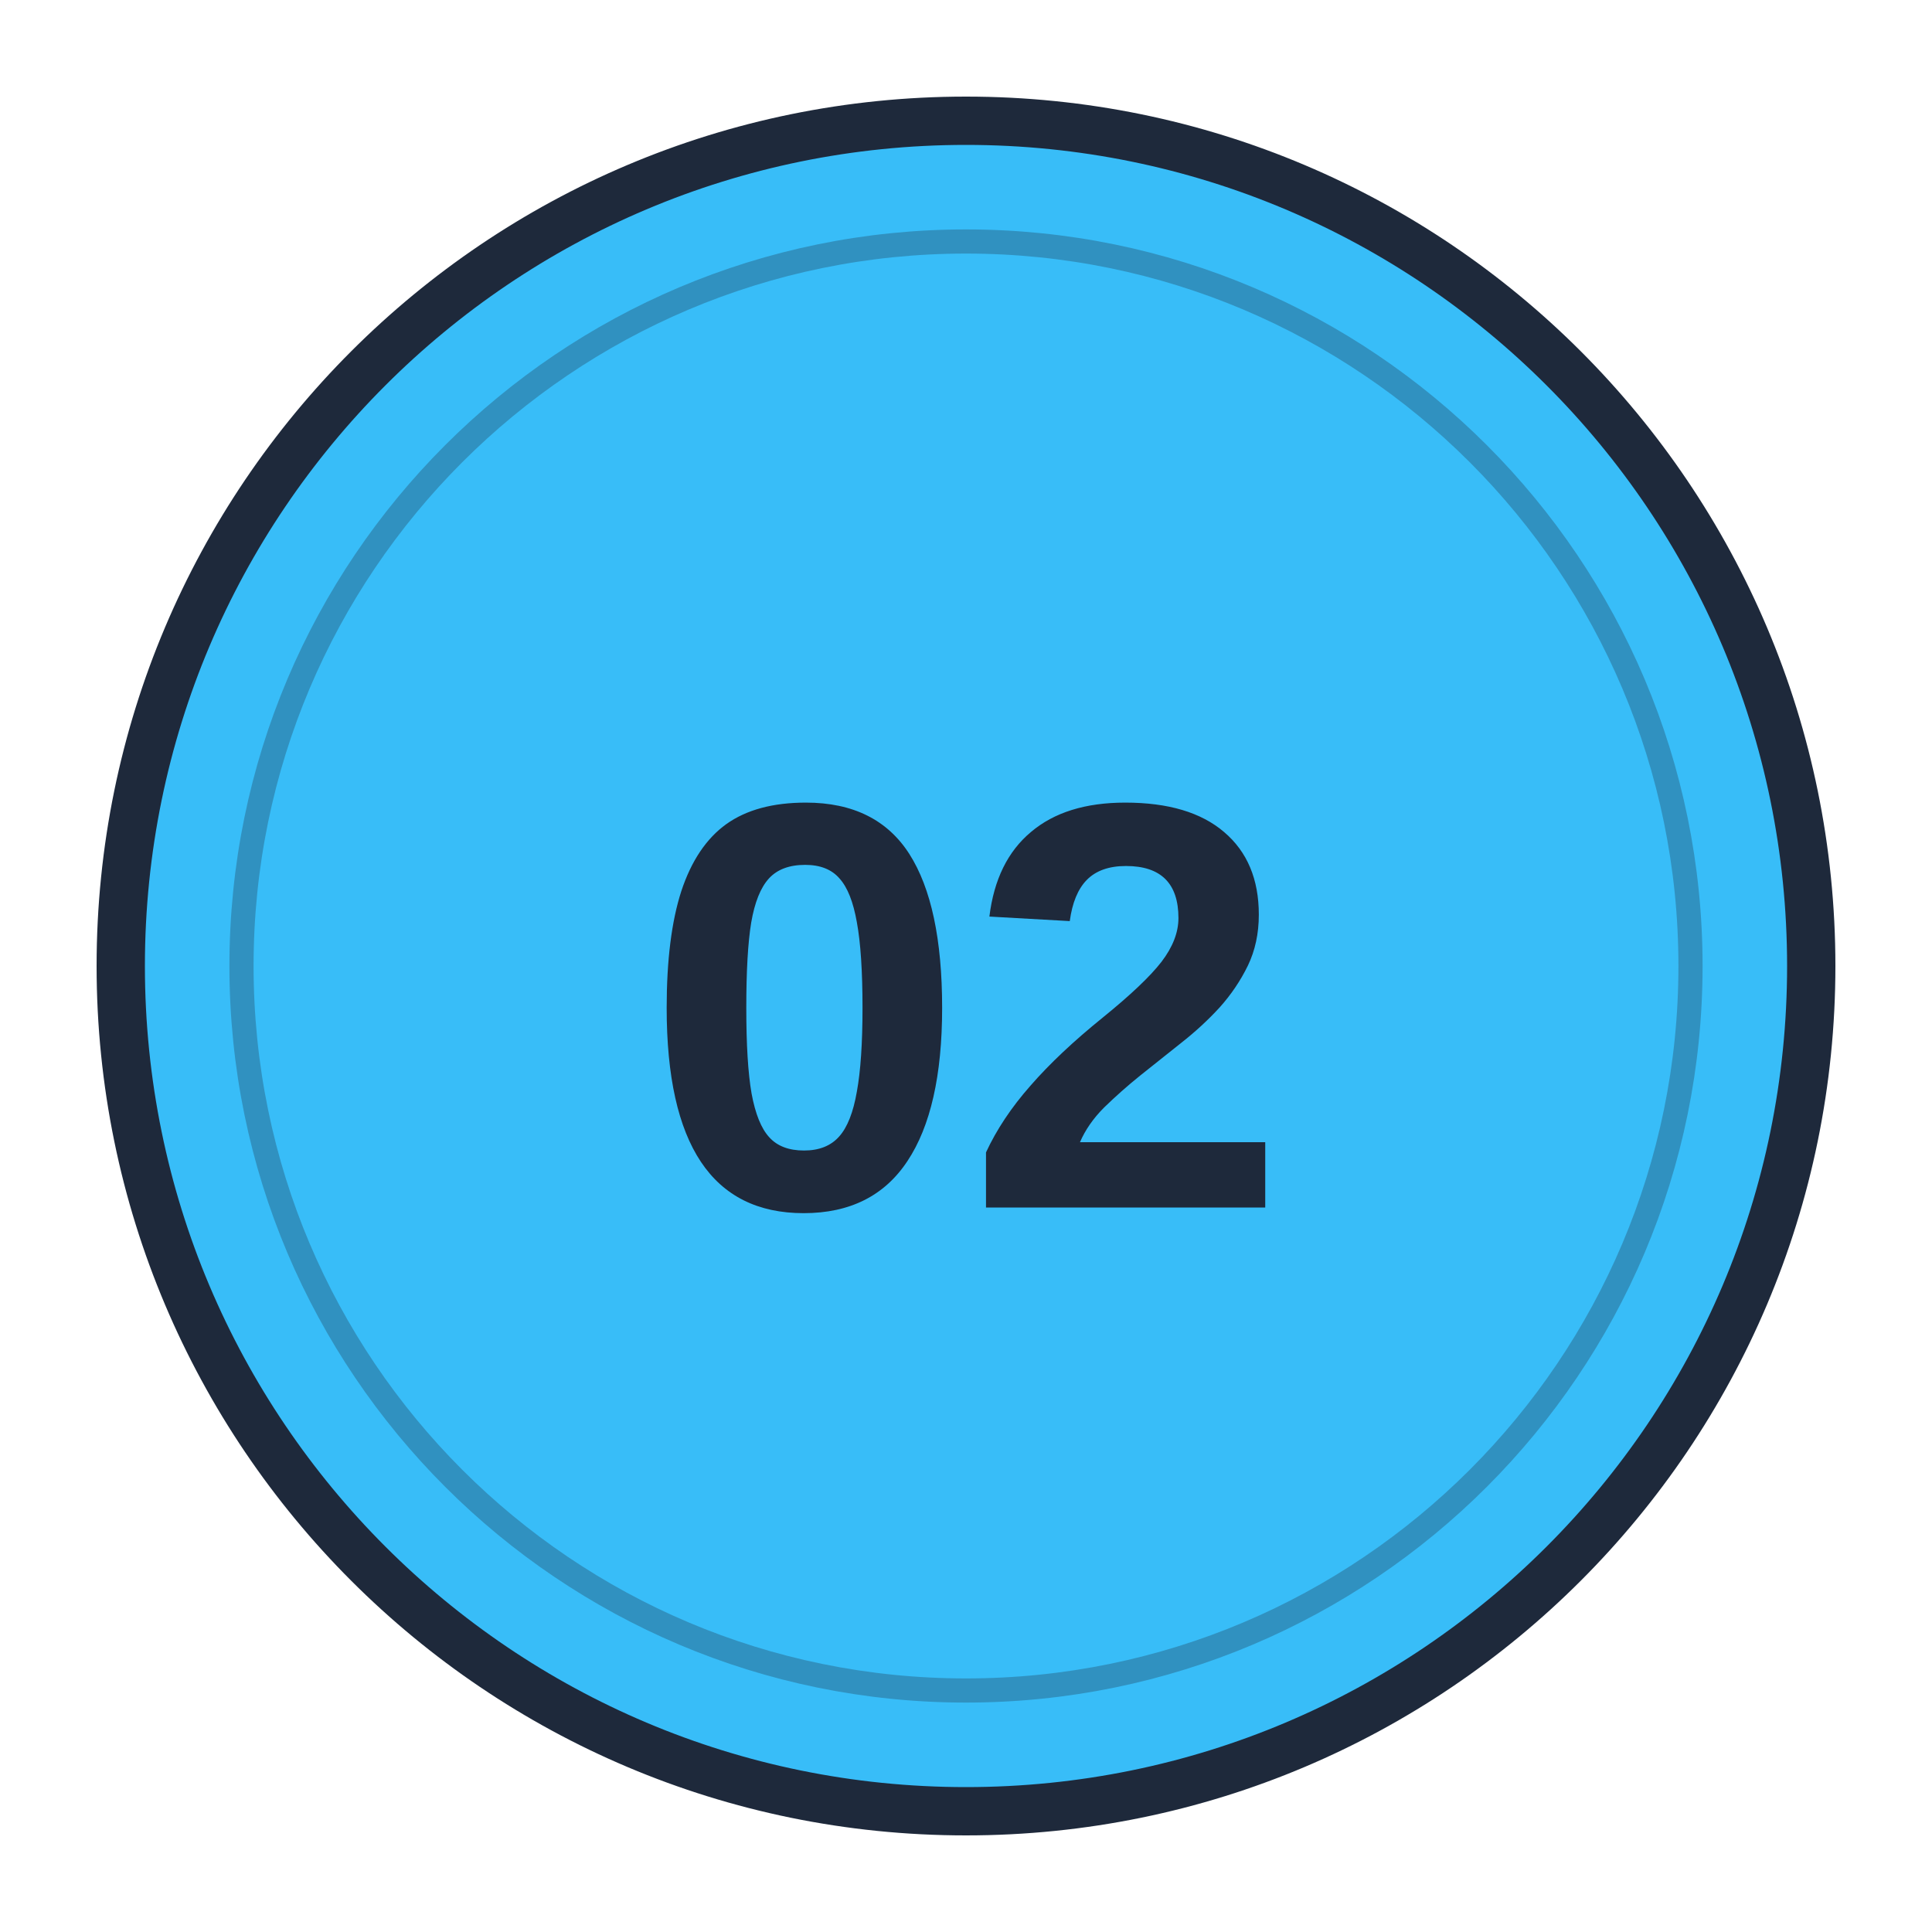
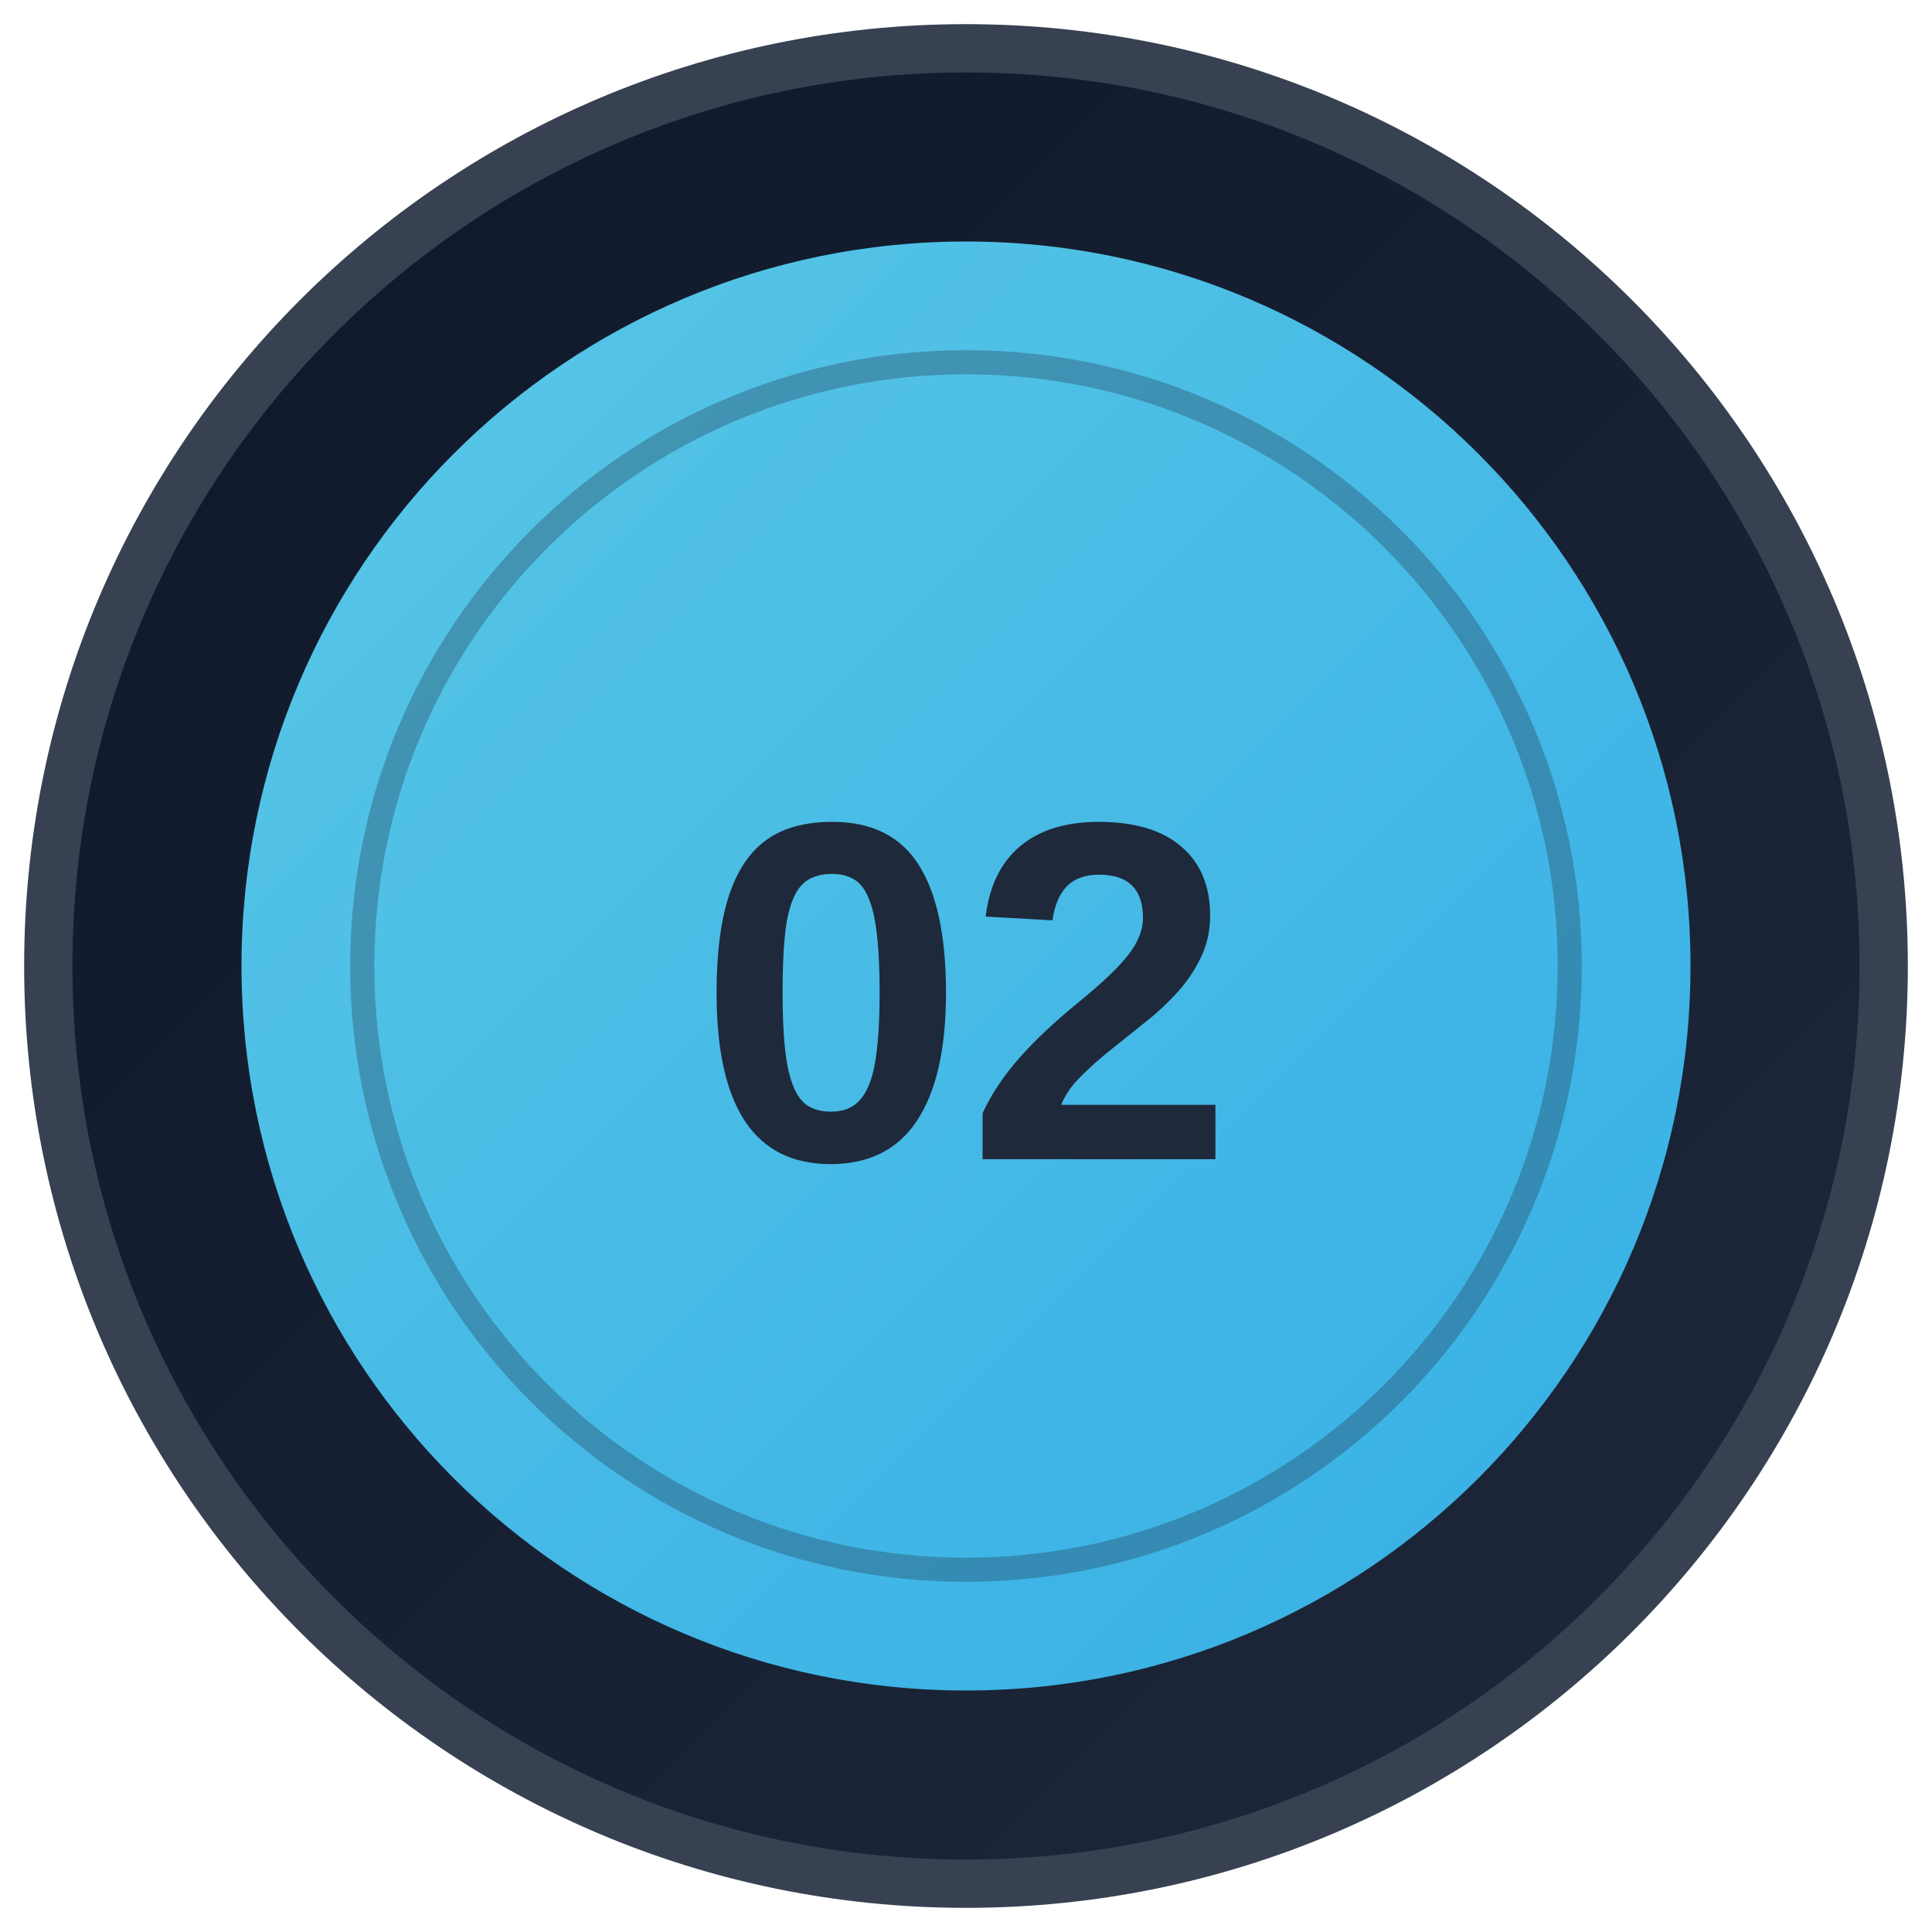
<svg xmlns="http://www.w3.org/2000/svg" width="80" height="80">
-   <circle cx="40" cy="40" r="35" fill="#38bdf8" stroke="#1e293b" stroke-width="2" />
-   <text x="40" y="50" fill="#1e293b" font-family="Arial, sans-serif" font-size="24" font-weight="bold" text-anchor="middle">02</text>
-   <circle cx="40" cy="40" r="30" fill="none" stroke="#1e293b" stroke-width="1" opacity="0.3" />
+   <defs>
+     <linearGradient id="darkBg02" x1="0%" y1="0%" x2="100%" y2="100%">
+       <stop offset="0%" style="stop-color:#0f172a;stop-opacity:1" />
+       <stop offset="100%" style="stop-color:#1e293b;stop-opacity:1" />
+     </linearGradient>
+     <linearGradient id="weekGradient02" x1="0%" y1="0%" x2="100%" y2="100%">
+       <stop offset="0%" style="stop-color:#61DAFB;stop-opacity:1" />
+       <stop offset="100%" style="stop-color:#38bdf8;stop-opacity:1" />
+     </linearGradient>
+   </defs>
+   <circle cx="40" cy="40" r="38" fill="url(#darkBg02)" stroke="#374151" stroke-width="2" />
+   <circle cx="40" cy="40" r="30" fill="url(#weekGradient02)" opacity="0.9" />
+   <text x="40" y="48" fill="#1e293b" font-family="Arial, sans-serif" font-size="20" font-weight="bold" text-anchor="middle">02</text>
+   <circle cx="40" cy="40" r="25" fill="none" stroke="#1e293b" stroke-width="1" opacity="0.3" />
</svg>
